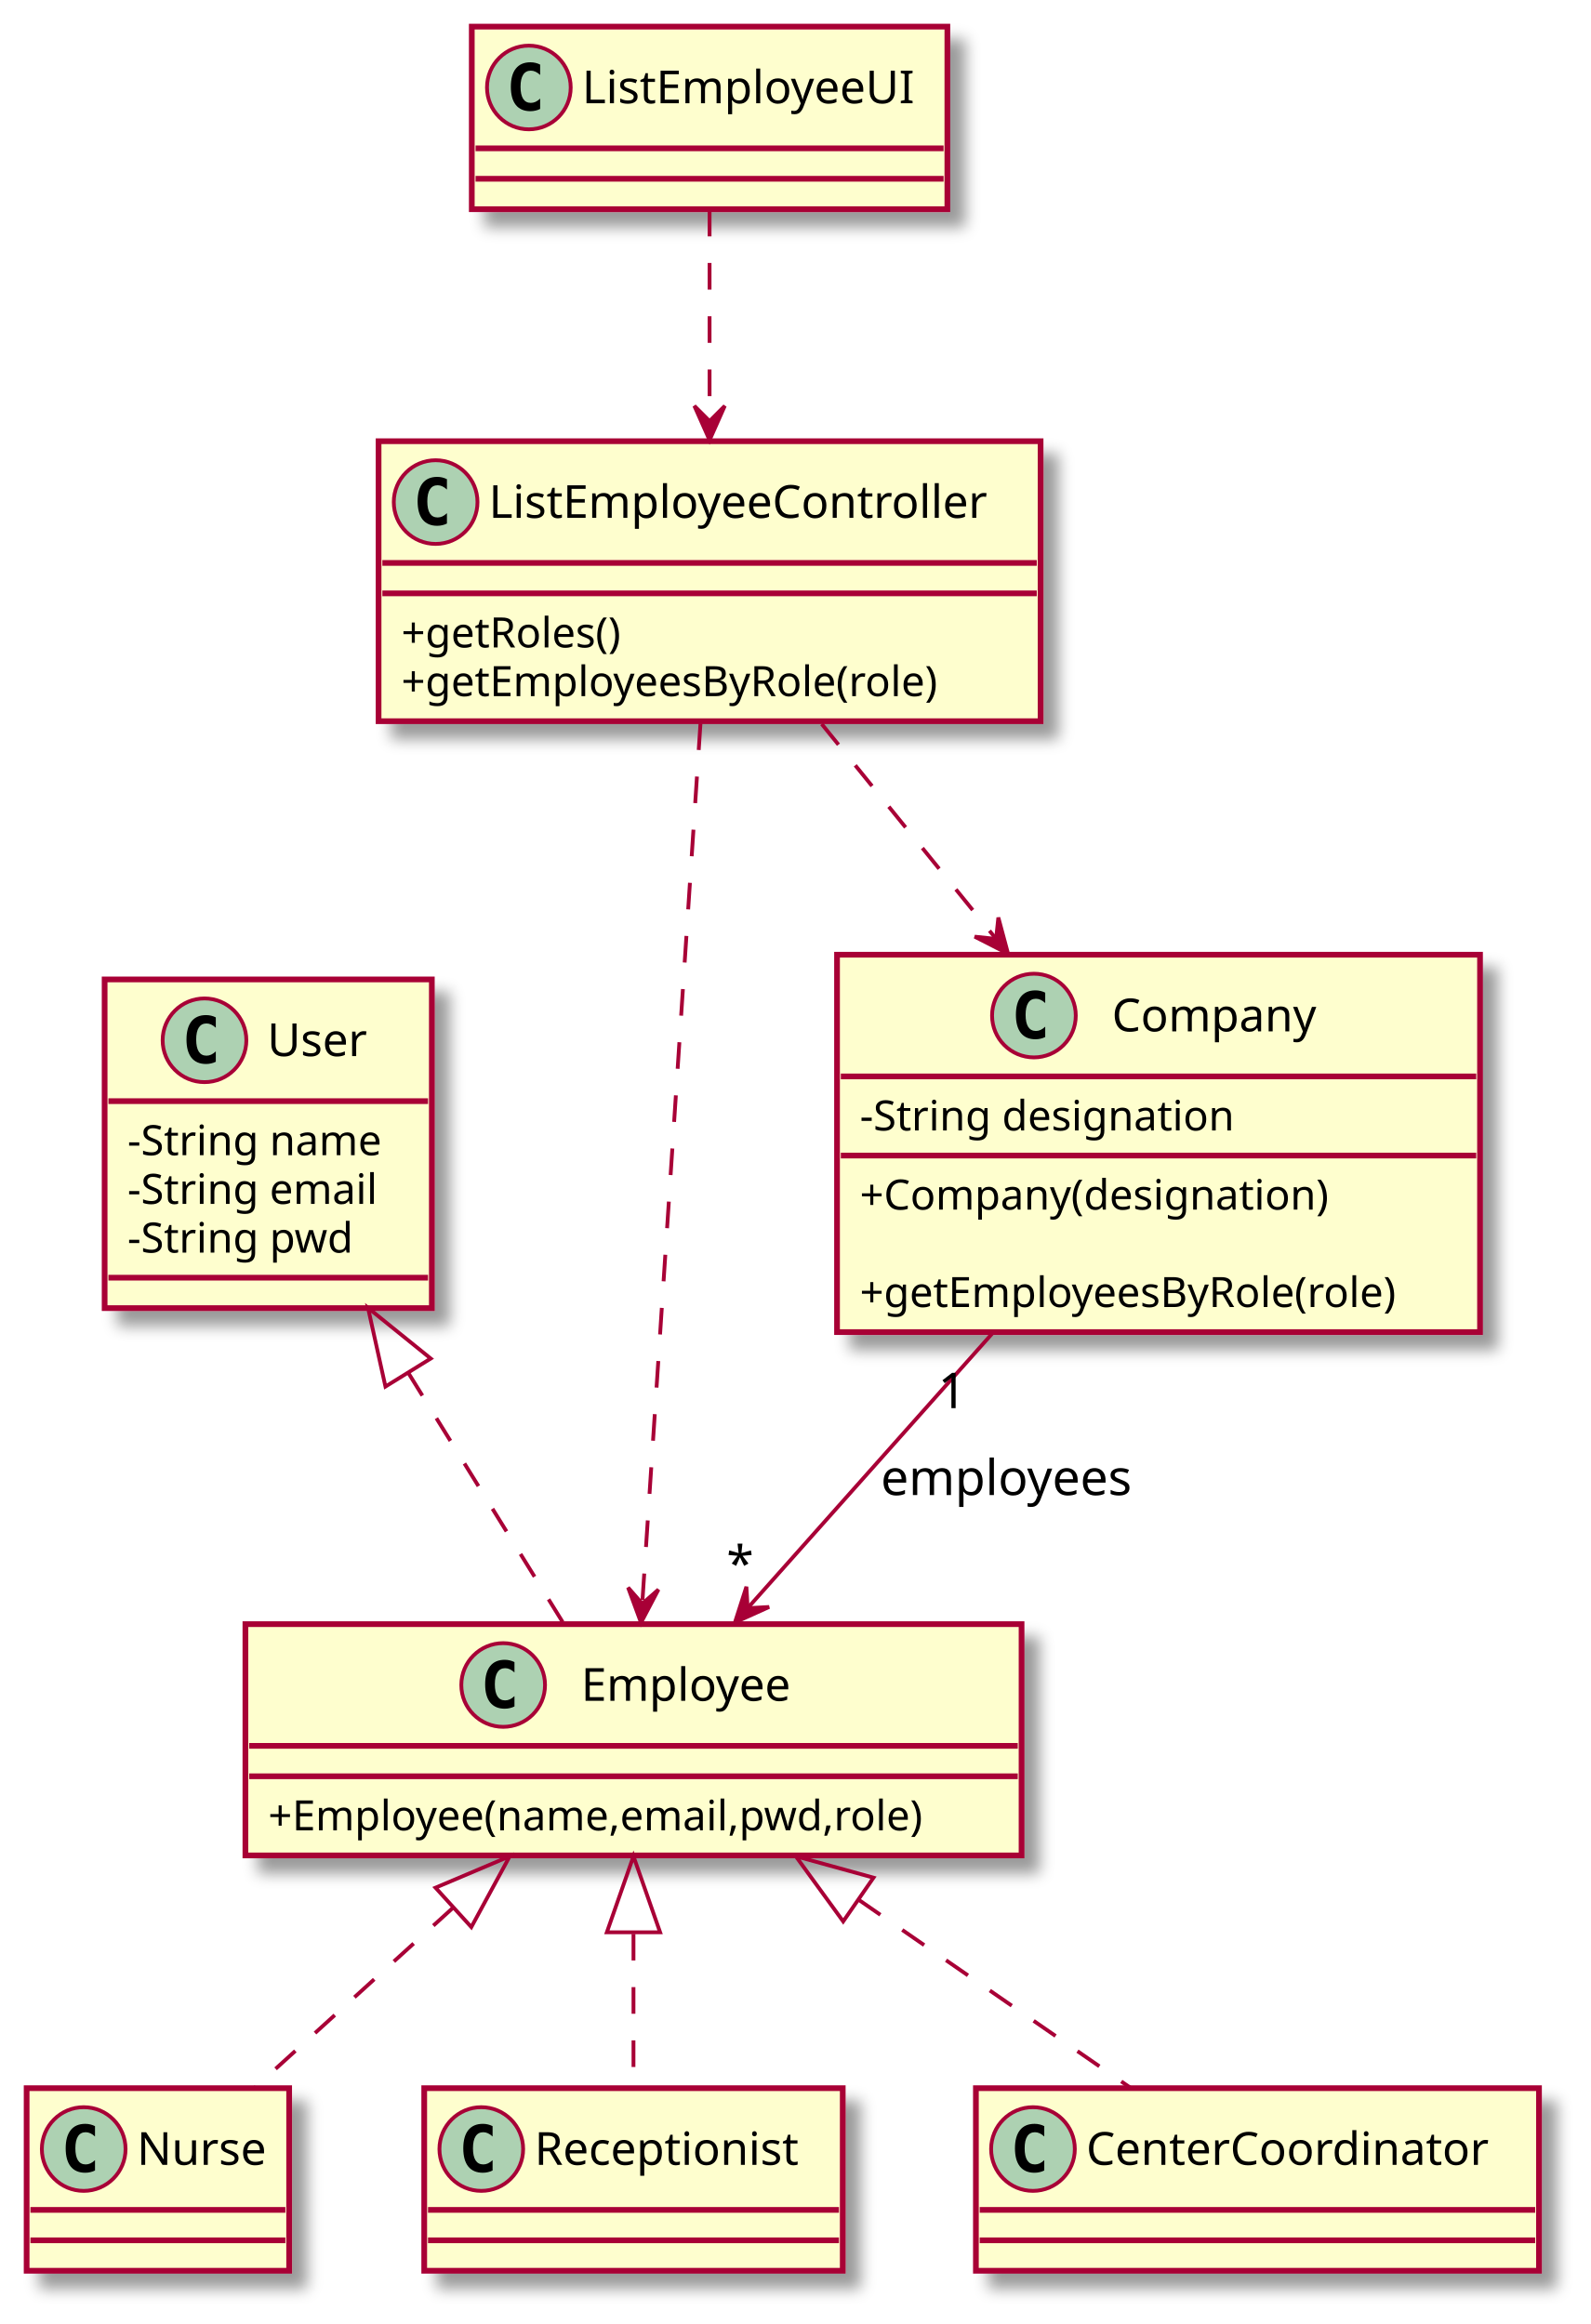
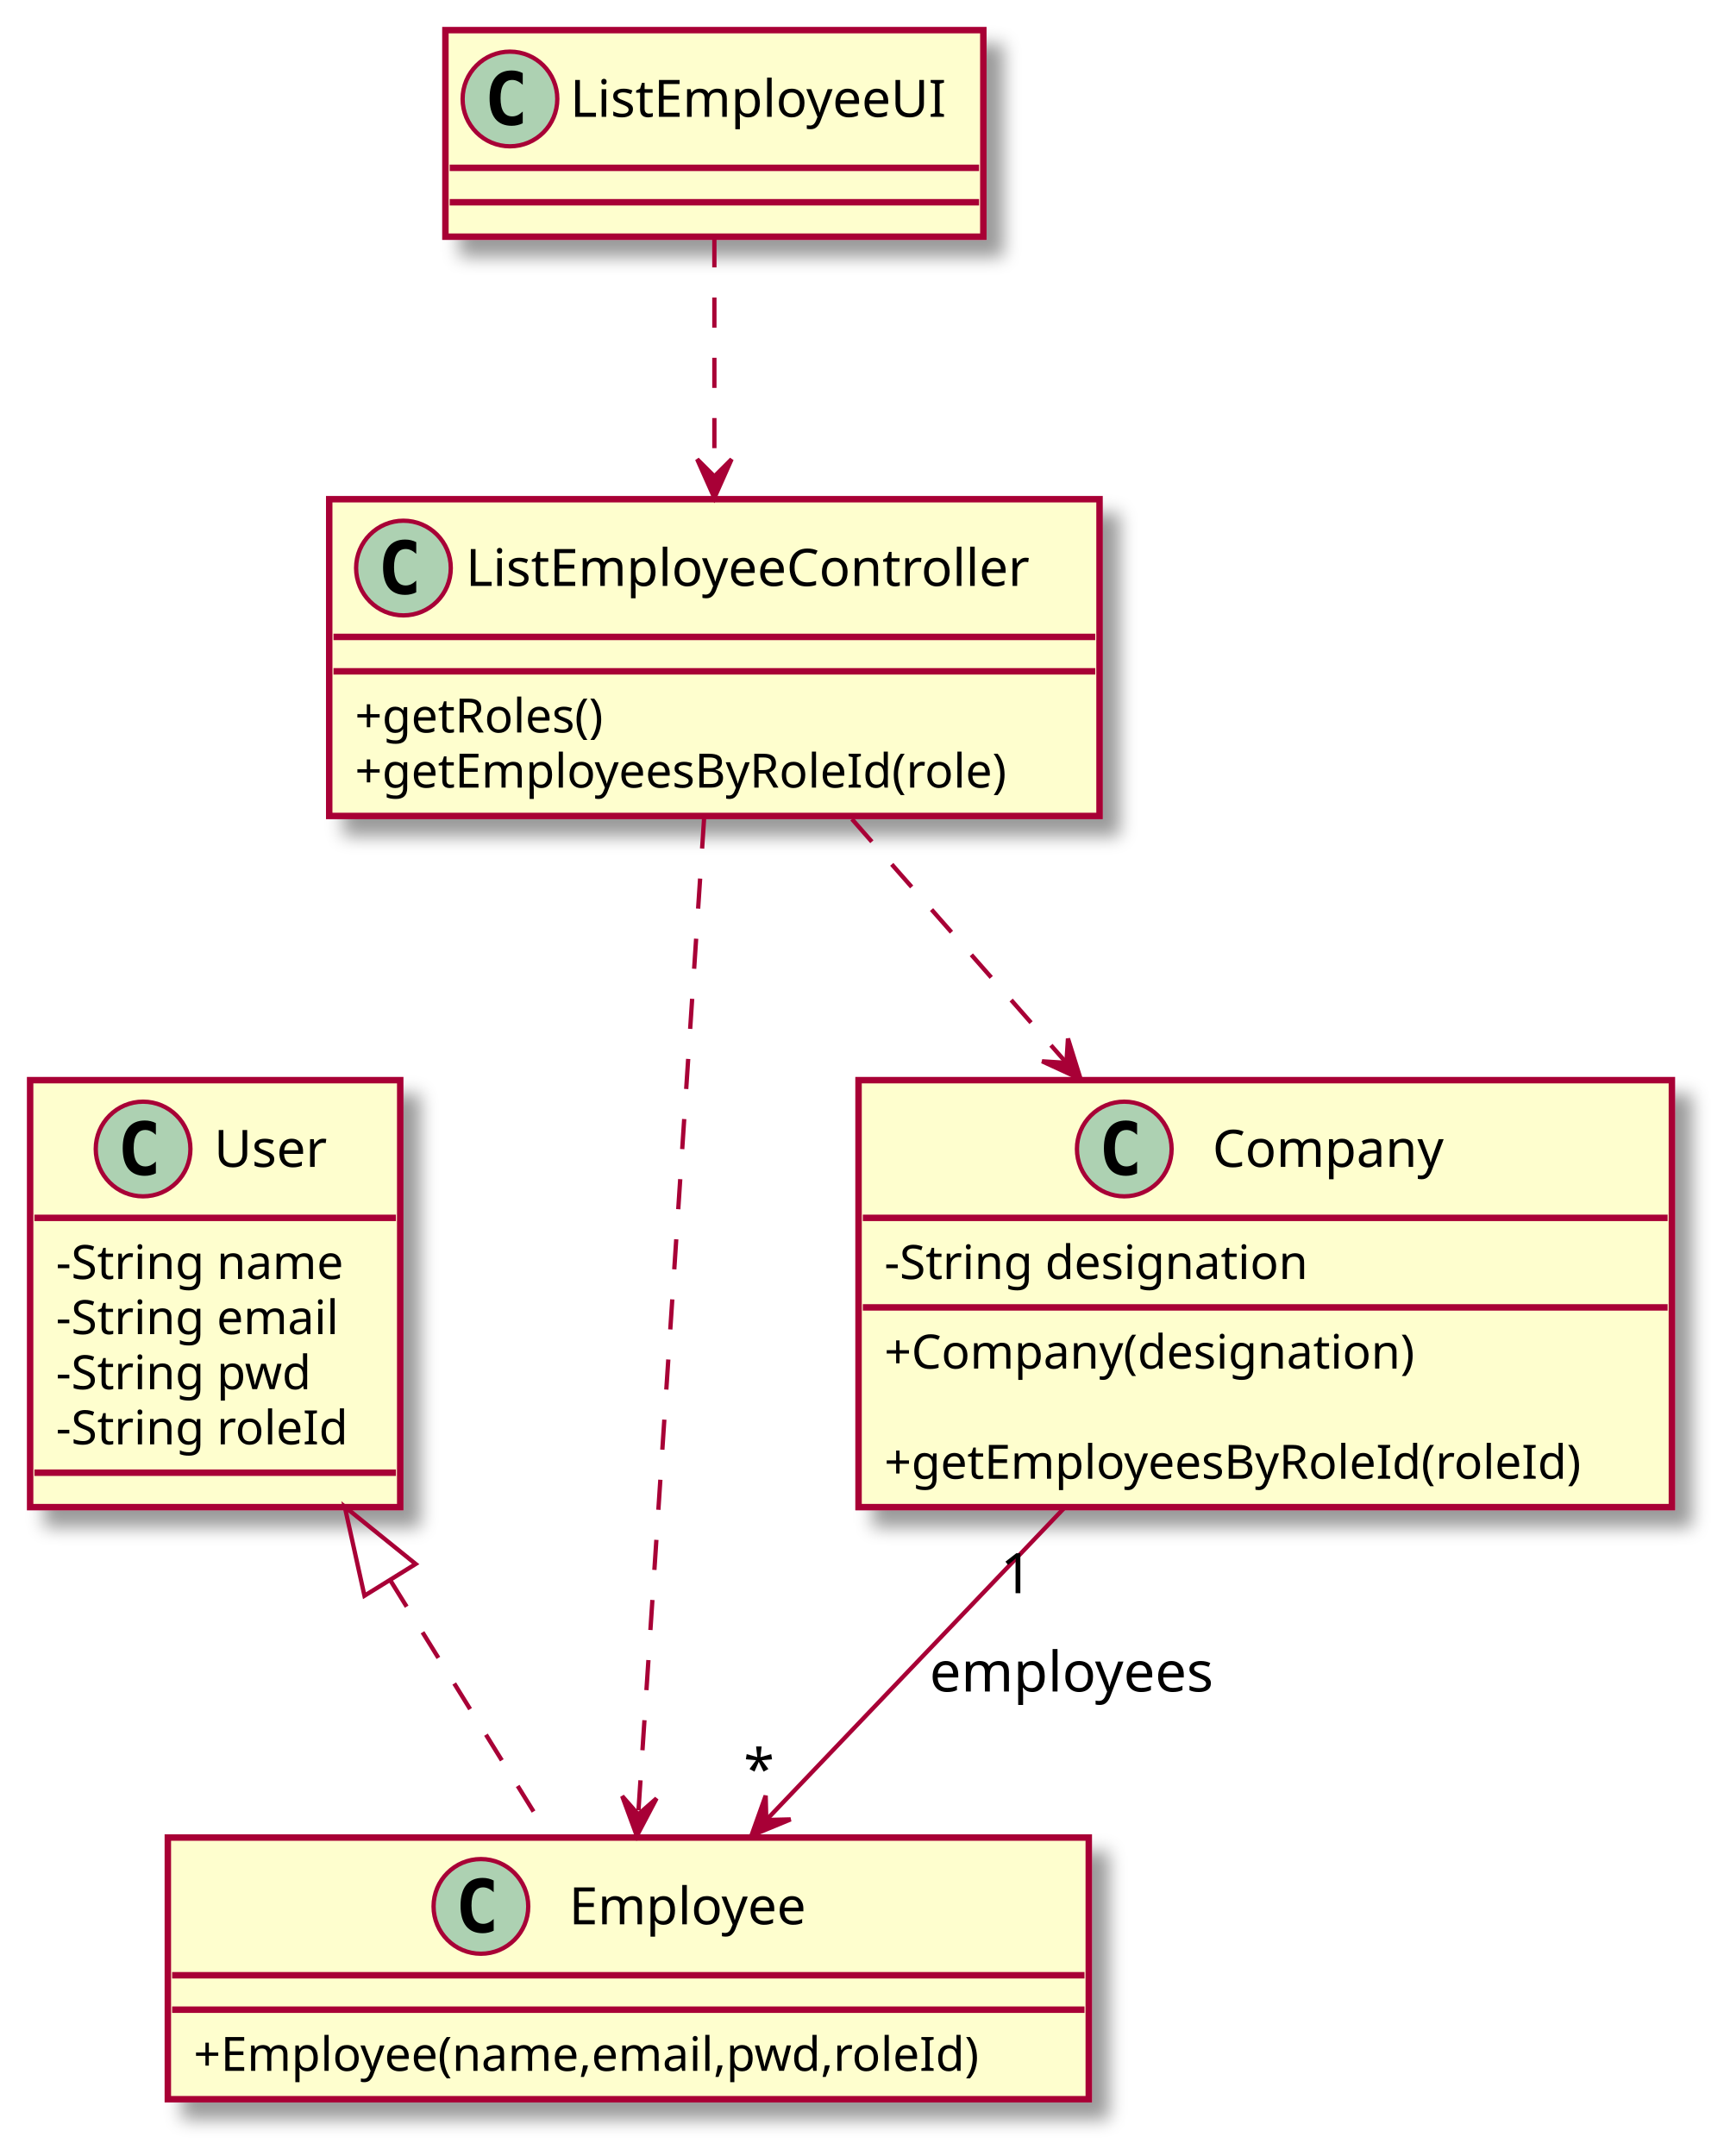
- <svg xmlns="http://www.w3.org/2000/svg" contentScriptType="application/ecmascript" contentStyleType="text/css" height="611px" preserveAspectRatio="none" style="width:418px;height:611px;background:#FFFFFF;" version="1.1" viewBox="0 0 418 611" width="418px" zoomAndPan="magnify">
+ <svg xmlns="http://www.w3.org/2000/svg" contentScriptType="application/ecmascript" contentStyleType="text/css" height="501px" preserveAspectRatio="none" style="width:402px;height:501px;background:#FFFFFF;" version="1.1" viewBox="0 0 402 501" width="402px" zoomAndPan="magnify">
  <defs>
-     <filter height="300%" id="f14y2ypg3c1wok" width="300%" x="-1" y="-1">
+     <filter height="300%" id="f1ot332yrqcaj4" width="300%" x="-1" y="-1">
      <feGaussianBlur result="blurOut" stdDeviation="2.0" />
      <feColorMatrix in="blurOut" result="blurOut2" type="matrix" values="0 0 0 0 0 0 0 0 0 0 0 0 0 0 0 0 0 0 .4 0" />
      <feOffset dx="4.0" dy="4.0" in="blurOut2" result="blurOut3" />
      <feBlend in="SourceGraphic" in2="blurOut3" mode="normal" />
    </filter>
  </defs>
  <g>
-     <rect codeLine="3" fill="#FEFECE" filter="url(#f14y2ypg3c1wok)" height="86.414" id="User" style="stroke:#A80036;stroke-width:1.5;" width="86" x="27.5" y="257.5" />
-     <ellipse cx="53.75" cy="273.5" fill="#ADD1B2" rx="11" ry="11" style="stroke:#A80036;stroke-width:1.0;" />
-     <path d="M56.719,279.141 Q56.141,279.438 55.5,279.578 Q54.859,279.734 54.156,279.734 Q51.656,279.734 50.328,278.094 Q49.016,276.438 49.016,273.312 Q49.016,270.188 50.328,268.531 Q51.656,266.875 54.156,266.875 Q54.859,266.875 55.5,267.031 Q56.156,267.188 56.719,267.484 L56.719,270.203 Q56.094,269.625 55.5,269.359 Q54.906,269.078 54.281,269.078 Q52.938,269.078 52.25,270.156 Q51.562,271.219 51.562,273.312 Q51.562,275.406 52.25,276.484 Q52.938,277.547 54.281,277.547 Q54.906,277.547 55.5,277.281 Q56.094,277 56.719,276.422 L56.719,279.141 Z " fill="#000000" />
-     <text fill="#000000" font-family="sans-serif" font-size="12" lengthAdjust="spacing" textLength="29" x="70.25" y="277.654">User</text>
-     <line style="stroke:#A80036;stroke-width:1.5;" x1="28.5" x2="112.5" y1="289.5" y2="289.5" />
-     <text fill="#000000" font-family="sans-serif" font-size="11" lengthAdjust="spacing" textLength="74" x="33.5" y="303.71">-String name</text>
-     <text fill="#000000" font-family="sans-serif" font-size="11" lengthAdjust="spacing" textLength="73" x="33.5" y="316.515">-String email</text>
-     <text fill="#000000" font-family="sans-serif" font-size="11" lengthAdjust="spacing" textLength="65" x="33.5" y="329.32">-String pwd</text>
-     <line style="stroke:#A80036;stroke-width:1.5;" x1="28.5" x2="112.5" y1="335.914" y2="335.914" />
-     <rect codeLine="9" fill="#FEFECE" filter="url(#f14y2ypg3c1wok)" height="60.805" id="Employee" style="stroke:#A80036;stroke-width:1.5;" width="204" x="64.5" y="427" />
-     <ellipse cx="132.25" cy="443" fill="#ADD1B2" rx="11" ry="11" style="stroke:#A80036;stroke-width:1.0;" />
-     <path d="M135.219,448.641 Q134.641,448.938 134,449.078 Q133.359,449.234 132.656,449.234 Q130.156,449.234 128.828,447.594 Q127.516,445.938 127.516,442.812 Q127.516,439.688 128.828,438.031 Q130.156,436.375 132.656,436.375 Q133.359,436.375 134,436.531 Q134.656,436.688 135.219,436.984 L135.219,439.703 Q134.594,439.125 134,438.859 Q133.406,438.578 132.781,438.578 Q131.438,438.578 130.75,439.656 Q130.062,440.719 130.062,442.812 Q130.062,444.906 130.75,445.984 Q131.438,447.047 132.781,447.047 Q133.406,447.047 134,446.781 Q134.594,446.5 135.219,445.922 L135.219,448.641 Z " fill="#000000" />
-     <text fill="#000000" font-family="sans-serif" font-size="12" lengthAdjust="spacing" textLength="60" x="152.75" y="447.154">Employee</text>
-     <line style="stroke:#A80036;stroke-width:1.5;" x1="65.5" x2="267.5" y1="459" y2="459" />
-     <line style="stroke:#A80036;stroke-width:1.5;" x1="65.5" x2="267.5" y1="467" y2="467" />
-     <text fill="#000000" font-family="sans-serif" font-size="11" lengthAdjust="spacing" textLength="192" x="70.5" y="481.21">+Employee(name,email,pwd,role)</text>
-     <rect codeLine="13" fill="#FEFECE" filter="url(#f14y2ypg3c1wok)" height="99.219" id="Company" style="stroke:#A80036;stroke-width:1.5;" width="169" x="220" y="251" />
-     <ellipse cx="271.75" cy="267" fill="#ADD1B2" rx="11" ry="11" style="stroke:#A80036;stroke-width:1.0;" />
-     <path d="M274.719,272.641 Q274.141,272.938 273.5,273.078 Q272.859,273.234 272.156,273.234 Q269.656,273.234 268.328,271.594 Q267.016,269.938 267.016,266.812 Q267.016,263.688 268.328,262.031 Q269.656,260.375 272.156,260.375 Q272.859,260.375 273.5,260.531 Q274.156,260.688 274.719,260.984 L274.719,263.703 Q274.094,263.125 273.5,262.859 Q272.906,262.578 272.281,262.578 Q270.938,262.578 270.25,263.656 Q269.562,264.719 269.562,266.812 Q269.562,268.906 270.25,269.984 Q270.938,271.047 272.281,271.047 Q272.906,271.047 273.5,270.781 Q274.094,270.5 274.719,269.922 L274.719,272.641 Z " fill="#000000" />
-     <text fill="#000000" font-family="sans-serif" font-size="12" lengthAdjust="spacing" textLength="57" x="292.25" y="271.154">Company</text>
-     <line style="stroke:#A80036;stroke-width:1.5;" x1="221" x2="388" y1="283" y2="283" />
-     <text fill="#000000" font-family="sans-serif" font-size="11" lengthAdjust="spacing" textLength="108" x="226" y="297.21">-String designation</text>
-     <line style="stroke:#A80036;stroke-width:1.5;" x1="221" x2="388" y1="303.805" y2="303.805" />
-     <text fill="#000000" font-family="sans-serif" font-size="11" lengthAdjust="spacing" textLength="136" x="226" y="318.015">+Company(designation)</text>
-     <text fill="#000000" font-family="sans-serif" font-size="11" lengthAdjust="spacing" textLength="0" x="230" y="330.82" />
-     <text fill="#000000" font-family="sans-serif" font-size="11" lengthAdjust="spacing" textLength="157" x="226" y="343.625">+getEmployeesByRole(role)</text>
-     <rect codeLine="20" fill="#FEFECE" filter="url(#f14y2ypg3c1wok)" height="73.609" id="ListEmployeeController" style="stroke:#A80036;stroke-width:1.5;" width="174" x="99.5" y="116" />
-     <ellipse cx="114.5" cy="132" fill="#ADD1B2" rx="11" ry="11" style="stroke:#A80036;stroke-width:1.0;" />
-     <path d="M117.469,137.641 Q116.891,137.938 116.25,138.078 Q115.609,138.234 114.906,138.234 Q112.406,138.234 111.078,136.594 Q109.766,134.938 109.766,131.812 Q109.766,128.688 111.078,127.031 Q112.406,125.375 114.906,125.375 Q115.609,125.375 116.25,125.531 Q116.906,125.688 117.469,125.984 L117.469,128.703 Q116.844,128.125 116.25,127.859 Q115.656,127.578 115.031,127.578 Q113.688,127.578 113,128.656 Q112.312,129.719 112.312,131.812 Q112.312,133.906 113,134.984 Q113.688,136.047 115.031,136.047 Q115.656,136.047 116.25,135.781 Q116.844,135.5 117.469,134.922 L117.469,137.641 Z " fill="#000000" />
-     <text fill="#000000" font-family="sans-serif" font-size="12" lengthAdjust="spacing" textLength="142" x="128.5" y="136.154">ListEmployeeController</text>
-     <line style="stroke:#A80036;stroke-width:1.5;" x1="100.5" x2="272.5" y1="148" y2="148" />
-     <line style="stroke:#A80036;stroke-width:1.5;" x1="100.5" x2="272.5" y1="156" y2="156" />
-     <text fill="#000000" font-family="sans-serif" font-size="11" lengthAdjust="spacing" textLength="66" x="105.5" y="170.21">+getRoles()</text>
-     <text fill="#000000" font-family="sans-serif" font-size="11" lengthAdjust="spacing" textLength="157" x="105.5" y="183.015">+getEmployeesByRole(role)</text>
-     <rect codeLine="25" fill="#FEFECE" filter="url(#f14y2ypg3c1wok)" height="48" id="ListEmployeeUI" style="stroke:#A80036;stroke-width:1.5;" width="125" x="124" y="7" />
-     <ellipse cx="139" cy="23" fill="#ADD1B2" rx="11" ry="11" style="stroke:#A80036;stroke-width:1.0;" />
-     <path d="M141.969,28.641 Q141.391,28.938 140.75,29.078 Q140.109,29.234 139.406,29.234 Q136.906,29.234 135.578,27.594 Q134.266,25.938 134.266,22.812 Q134.266,19.688 135.578,18.031 Q136.906,16.375 139.406,16.375 Q140.109,16.375 140.75,16.531 Q141.406,16.688 141.969,16.984 L141.969,19.703 Q141.344,19.125 140.75,18.859 Q140.156,18.578 139.531,18.578 Q138.188,18.578 137.5,19.656 Q136.812,20.719 136.812,22.812 Q136.812,24.906 137.5,25.984 Q138.188,27.047 139.531,27.047 Q140.156,27.047 140.75,26.781 Q141.344,26.5 141.969,25.922 L141.969,28.641 Z " fill="#000000" />
-     <text fill="#000000" font-family="sans-serif" font-size="12" lengthAdjust="spacing" textLength="93" x="153" y="27.154">ListEmployeeUI</text>
-     <line style="stroke:#A80036;stroke-width:1.5;" x1="125" x2="248" y1="39" y2="39" />
-     <line style="stroke:#A80036;stroke-width:1.5;" x1="125" x2="248" y1="47" y2="47" />
-     <rect codeLine="27" fill="#FEFECE" filter="url(#f14y2ypg3c1wok)" height="48" id="Nurse" style="stroke:#A80036;stroke-width:1.5;" width="69" x="7" y="549" />
-     <ellipse cx="22" cy="565" fill="#ADD1B2" rx="11" ry="11" style="stroke:#A80036;stroke-width:1.0;" />
-     <path d="M24.969,570.641 Q24.391,570.938 23.75,571.078 Q23.109,571.234 22.406,571.234 Q19.906,571.234 18.578,569.594 Q17.266,567.938 17.266,564.812 Q17.266,561.688 18.578,560.031 Q19.906,558.375 22.406,558.375 Q23.109,558.375 23.75,558.531 Q24.406,558.688 24.969,558.984 L24.969,561.703 Q24.344,561.125 23.75,560.859 Q23.156,560.578 22.531,560.578 Q21.188,560.578 20.5,561.656 Q19.812,562.719 19.812,564.812 Q19.812,566.906 20.5,567.984 Q21.188,569.047 22.531,569.047 Q23.156,569.047 23.75,568.781 Q24.344,568.5 24.969,567.922 L24.969,570.641 Z " fill="#000000" />
-     <text fill="#000000" font-family="sans-serif" font-size="12" lengthAdjust="spacing" textLength="37" x="36" y="569.154">Nurse</text>
-     <line style="stroke:#A80036;stroke-width:1.5;" x1="8" x2="75" y1="581" y2="581" />
-     <line style="stroke:#A80036;stroke-width:1.5;" x1="8" x2="75" y1="589" y2="589" />
-     <rect codeLine="29" fill="#FEFECE" filter="url(#f14y2ypg3c1wok)" height="48" id="Receptionist" style="stroke:#A80036;stroke-width:1.5;" width="110" x="111.5" y="549" />
-     <ellipse cx="126.5" cy="565" fill="#ADD1B2" rx="11" ry="11" style="stroke:#A80036;stroke-width:1.0;" />
-     <path d="M129.469,570.641 Q128.891,570.938 128.25,571.078 Q127.609,571.234 126.906,571.234 Q124.406,571.234 123.078,569.594 Q121.766,567.938 121.766,564.812 Q121.766,561.688 123.078,560.031 Q124.406,558.375 126.906,558.375 Q127.609,558.375 128.25,558.531 Q128.906,558.688 129.469,558.984 L129.469,561.703 Q128.844,561.125 128.25,560.859 Q127.656,560.578 127.031,560.578 Q125.688,560.578 125,561.656 Q124.312,562.719 124.312,564.812 Q124.312,566.906 125,567.984 Q125.688,569.047 127.031,569.047 Q127.656,569.047 128.25,568.781 Q128.844,568.5 129.469,567.922 L129.469,570.641 Z " fill="#000000" />
-     <text fill="#000000" font-family="sans-serif" font-size="12" lengthAdjust="spacing" textLength="78" x="140.5" y="569.154">Receptionist</text>
-     <line style="stroke:#A80036;stroke-width:1.5;" x1="112.5" x2="220.5" y1="581" y2="581" />
-     <line style="stroke:#A80036;stroke-width:1.5;" x1="112.5" x2="220.5" y1="589" y2="589" />
-     <rect codeLine="31" fill="#FEFECE" filter="url(#f14y2ypg3c1wok)" height="48" id="CenterCoordinator" style="stroke:#A80036;stroke-width:1.5;" width="148" x="256.5" y="549" />
-     <ellipse cx="271.5" cy="565" fill="#ADD1B2" rx="11" ry="11" style="stroke:#A80036;stroke-width:1.0;" />
-     <path d="M274.469,570.641 Q273.891,570.938 273.25,571.078 Q272.609,571.234 271.906,571.234 Q269.406,571.234 268.078,569.594 Q266.766,567.938 266.766,564.812 Q266.766,561.688 268.078,560.031 Q269.406,558.375 271.906,558.375 Q272.609,558.375 273.25,558.531 Q273.906,558.688 274.469,558.984 L274.469,561.703 Q273.844,561.125 273.25,560.859 Q272.656,560.578 272.031,560.578 Q270.688,560.578 270,561.656 Q269.312,562.719 269.312,564.812 Q269.312,566.906 270,567.984 Q270.688,569.047 272.031,569.047 Q272.656,569.047 273.25,568.781 Q273.844,568.5 274.469,567.922 L274.469,570.641 Z " fill="#000000" />
-     <text fill="#000000" font-family="sans-serif" font-size="12" lengthAdjust="spacing" textLength="116" x="285.5" y="569.154">CenterCoordinator</text>
-     <line style="stroke:#A80036;stroke-width:1.5;" x1="257.5" x2="403.5" y1="581" y2="581" />
-     <line style="stroke:#A80036;stroke-width:1.5;" x1="257.5" x2="403.5" y1="589" y2="589" />
-     <path codeLine="33" d="M186.5,55.14 C186.5,70.83 186.5,92 186.5,110.55 " fill="none" id="ListEmployeeUI-to-ListEmployeeController" style="stroke:#A80036;stroke-width:1.0;stroke-dasharray:7.0,7.0;" />
-     <polygon fill="#A80036" points="186.5,115.71,190.5,106.71,186.5,110.71,182.5,106.71,186.5,115.71" style="stroke:#A80036;stroke-width:1.0;" />
-     <path codeLine="34" d="M184.11,190.19 C180.23,248.8 172.63,363.73 168.81,421.54 " fill="none" id="ListEmployeeController-to-Employee" style="stroke:#A80036;stroke-width:1.0;stroke-dasharray:7.0,7.0;" />
-     <polygon fill="#A80036" points="168.48,426.62,173.063,417.902,168.809,421.631,165.081,417.376,168.48,426.62" style="stroke:#A80036;stroke-width:1.0;" />
-     <path codeLine="35" d="M215.97,190.34 C229.74,207.32 246.41,227.87 261.55,246.53 " fill="none" id="ListEmployeeController-to-Company" style="stroke:#A80036;stroke-width:1.0;stroke-dasharray:7.0,7.0;" />
-     <polygon fill="#A80036" points="264.95,250.74,262.4,241.227,261.806,246.852,256.18,246.258,264.95,250.74" style="stroke:#A80036;stroke-width:1.0;" />
-     <path codeLine="36" d="M261.21,350.12 C240.23,373.69 215.54,401.42 196.63,422.65 " fill="none" id="Company-to-Employee" style="stroke:#A80036;stroke-width:1.0;" />
-     <polygon fill="#A80036" points="193.17,426.54,202.148,422.49,196.5,422.81,196.18,417.162,193.17,426.54" style="stroke:#A80036;stroke-width:1.0;" />
-     <text fill="#000000" font-family="sans-serif" font-size="13" lengthAdjust="spacing" textLength="70" x="231.5" y="393.067">employees</text>
-     <text fill="#000000" font-family="sans-serif" font-size="13" lengthAdjust="spacing" textLength="8" x="246.56" y="370.213">1</text>
-     <text fill="#000000" font-family="sans-serif" font-size="13" lengthAdjust="spacing" textLength="7" x="190.949" y="415.708">*</text>
-     <path codeLine="38" d="M107.33,360.96 C121.32,383.55 136.65,408.31 148.2,426.96 " fill="none" id="User-backto-Employee" style="stroke:#A80036;stroke-width:1.0;stroke-dasharray:7.0,7.0;" />
-     <polygon fill="none" points="101.31,364.54,96.73,343.85,113.21,357.17,101.31,364.54" style="stroke:#A80036;stroke-width:1.0;" />
-     <path codeLine="40" d="M119.08,501.56 C101.45,517.57 82.11,535.13 67.15,548.71 " fill="none" id="Employee-backto-Nurse" style="stroke:#A80036;stroke-width:1.0;stroke-dasharray:7.0,7.0;" />
-     <polygon fill="none" points="114.47,496.29,133.98,488.02,123.88,506.65,114.47,496.29" style="stroke:#A80036;stroke-width:1.0;" />
-     <path codeLine="41" d="M166.5,508.43 C166.5,522.45 166.5,537.05 166.5,548.71 " fill="none" id="Employee-backto-Receptionist" style="stroke:#A80036;stroke-width:1.0;stroke-dasharray:7.0,7.0;" />
-     <polygon fill="none" points="159.5,508.02,166.5,488.02,173.5,508.02,159.5,508.02" style="stroke:#A80036;stroke-width:1.0;" />
-     <path codeLine="42" d="M225.63,499.43 C249.68,516.07 276.57,534.68 297.11,548.89 " fill="none" id="Employee-backto-CenterCoordinator" style="stroke:#A80036;stroke-width:1.0;stroke-dasharray:7.0,7.0;" />
-     <polygon fill="none" points="221.62,505.16,209.16,488.02,229.59,493.65,221.62,505.16" style="stroke:#A80036;stroke-width:1.0;" />
+     <rect codeLine="3" fill="#FEFECE" filter="url(#f1ot332yrqcaj4)" height="99.219" id="User" style="stroke:#A80036;stroke-width:1.5;" width="86" x="7" y="251" />
+     <ellipse cx="33.25" cy="267" fill="#ADD1B2" rx="11" ry="11" style="stroke:#A80036;stroke-width:1.0;" />
+     <path d="M36.219,272.641 Q35.641,272.938 35,273.078 Q34.359,273.234 33.656,273.234 Q31.156,273.234 29.828,271.594 Q28.516,269.938 28.516,266.812 Q28.516,263.688 29.828,262.031 Q31.156,260.375 33.656,260.375 Q34.359,260.375 35,260.531 Q35.656,260.688 36.219,260.984 L36.219,263.703 Q35.594,263.125 35,262.859 Q34.406,262.578 33.781,262.578 Q32.438,262.578 31.75,263.656 Q31.062,264.719 31.062,266.812 Q31.062,268.906 31.75,269.984 Q32.438,271.047 33.781,271.047 Q34.406,271.047 35,270.781 Q35.594,270.5 36.219,269.922 L36.219,272.641 Z " fill="#000000" />
+     <text fill="#000000" font-family="sans-serif" font-size="12" lengthAdjust="spacing" textLength="29" x="49.75" y="271.154">User</text>
+     <line style="stroke:#A80036;stroke-width:1.5;" x1="8" x2="92" y1="283" y2="283" />
+     <text fill="#000000" font-family="sans-serif" font-size="11" lengthAdjust="spacing" textLength="74" x="13" y="297.21">-String name</text>
+     <text fill="#000000" font-family="sans-serif" font-size="11" lengthAdjust="spacing" textLength="73" x="13" y="310.015">-String email</text>
+     <text fill="#000000" font-family="sans-serif" font-size="11" lengthAdjust="spacing" textLength="65" x="13" y="322.82">-String pwd</text>
+     <text fill="#000000" font-family="sans-serif" font-size="11" lengthAdjust="spacing" textLength="74" x="13" y="335.625">-String roleId</text>
+     <line style="stroke:#A80036;stroke-width:1.5;" x1="8" x2="92" y1="342.219" y2="342.219" />
+     <rect codeLine="10" fill="#FEFECE" filter="url(#f1ot332yrqcaj4)" height="60.805" id="Employee" style="stroke:#A80036;stroke-width:1.5;" width="214" x="39" y="427" />
+     <ellipse cx="111.75" cy="443" fill="#ADD1B2" rx="11" ry="11" style="stroke:#A80036;stroke-width:1.0;" />
+     <path d="M114.719,448.641 Q114.141,448.938 113.5,449.078 Q112.859,449.234 112.156,449.234 Q109.656,449.234 108.328,447.594 Q107.016,445.938 107.016,442.812 Q107.016,439.688 108.328,438.031 Q109.656,436.375 112.156,436.375 Q112.859,436.375 113.5,436.531 Q114.156,436.688 114.719,436.984 L114.719,439.703 Q114.094,439.125 113.5,438.859 Q112.906,438.578 112.281,438.578 Q110.938,438.578 110.25,439.656 Q109.562,440.719 109.562,442.812 Q109.562,444.906 110.25,445.984 Q110.938,447.047 112.281,447.047 Q112.906,447.047 113.5,446.781 Q114.094,446.5 114.719,445.922 L114.719,448.641 Z " fill="#000000" />
+     <text fill="#000000" font-family="sans-serif" font-size="12" lengthAdjust="spacing" textLength="60" x="132.25" y="447.154">Employee</text>
+     <line style="stroke:#A80036;stroke-width:1.5;" x1="40" x2="252" y1="459" y2="459" />
+     <line style="stroke:#A80036;stroke-width:1.5;" x1="40" x2="252" y1="467" y2="467" />
+     <text fill="#000000" font-family="sans-serif" font-size="11" lengthAdjust="spacing" textLength="202" x="45" y="481.21">+Employee(name,email,pwd,roleId)</text>
+     <rect codeLine="14" fill="#FEFECE" filter="url(#f1ot332yrqcaj4)" height="99.219" id="Company" style="stroke:#A80036;stroke-width:1.5;" width="189" x="199.5" y="251" />
+     <ellipse cx="261.25" cy="267" fill="#ADD1B2" rx="11" ry="11" style="stroke:#A80036;stroke-width:1.0;" />
+     <path d="M264.219,272.641 Q263.641,272.938 263,273.078 Q262.359,273.234 261.656,273.234 Q259.156,273.234 257.828,271.594 Q256.516,269.938 256.516,266.812 Q256.516,263.688 257.828,262.031 Q259.156,260.375 261.656,260.375 Q262.359,260.375 263,260.531 Q263.656,260.688 264.219,260.984 L264.219,263.703 Q263.594,263.125 263,262.859 Q262.406,262.578 261.781,262.578 Q260.438,262.578 259.75,263.656 Q259.062,264.719 259.062,266.812 Q259.062,268.906 259.75,269.984 Q260.438,271.047 261.781,271.047 Q262.406,271.047 263,270.781 Q263.594,270.5 264.219,269.922 L264.219,272.641 Z " fill="#000000" />
+     <text fill="#000000" font-family="sans-serif" font-size="12" lengthAdjust="spacing" textLength="57" x="281.75" y="271.154">Company</text>
+     <line style="stroke:#A80036;stroke-width:1.5;" x1="200.5" x2="387.5" y1="283" y2="283" />
+     <text fill="#000000" font-family="sans-serif" font-size="11" lengthAdjust="spacing" textLength="108" x="205.5" y="297.21">-String designation</text>
+     <line style="stroke:#A80036;stroke-width:1.5;" x1="200.5" x2="387.5" y1="303.805" y2="303.805" />
+     <text fill="#000000" font-family="sans-serif" font-size="11" lengthAdjust="spacing" textLength="136" x="205.5" y="318.015">+Company(designation)</text>
+     <text fill="#000000" font-family="sans-serif" font-size="11" lengthAdjust="spacing" textLength="0" x="209.5" y="330.82" />
+     <text fill="#000000" font-family="sans-serif" font-size="11" lengthAdjust="spacing" textLength="177" x="205.5" y="343.625">+getEmployeesByRoleId(roleId)</text>
+     <rect codeLine="21" fill="#FEFECE" filter="url(#f1ot332yrqcaj4)" height="73.609" id="ListEmployeeController" style="stroke:#A80036;stroke-width:1.5;" width="179" x="76.5" y="116" />
+     <ellipse cx="93.75" cy="132" fill="#ADD1B2" rx="11" ry="11" style="stroke:#A80036;stroke-width:1.0;" />
+     <path d="M96.719,137.641 Q96.141,137.938 95.5,138.078 Q94.859,138.234 94.156,138.234 Q91.656,138.234 90.328,136.594 Q89.016,134.938 89.016,131.812 Q89.016,128.688 90.328,127.031 Q91.656,125.375 94.156,125.375 Q94.859,125.375 95.5,125.531 Q96.156,125.688 96.719,125.984 L96.719,128.703 Q96.094,128.125 95.5,127.859 Q94.906,127.578 94.281,127.578 Q92.938,127.578 92.25,128.656 Q91.562,129.719 91.562,131.812 Q91.562,133.906 92.25,134.984 Q92.938,136.047 94.281,136.047 Q94.906,136.047 95.5,135.781 Q96.094,135.5 96.719,134.922 L96.719,137.641 Z " fill="#000000" />
+     <text fill="#000000" font-family="sans-serif" font-size="12" lengthAdjust="spacing" textLength="142" x="108.25" y="136.154">ListEmployeeController</text>
+     <line style="stroke:#A80036;stroke-width:1.5;" x1="77.5" x2="254.5" y1="148" y2="148" />
+     <line style="stroke:#A80036;stroke-width:1.5;" x1="77.5" x2="254.5" y1="156" y2="156" />
+     <text fill="#000000" font-family="sans-serif" font-size="11" lengthAdjust="spacing" textLength="66" x="82.5" y="170.21">+getRoles()</text>
+     <text fill="#000000" font-family="sans-serif" font-size="11" lengthAdjust="spacing" textLength="167" x="82.5" y="183.015">+getEmployeesByRoleId(role)</text>
+     <rect codeLine="26" fill="#FEFECE" filter="url(#f1ot332yrqcaj4)" height="48" id="ListEmployeeUI" style="stroke:#A80036;stroke-width:1.5;" width="125" x="103.5" y="7" />
+     <ellipse cx="118.5" cy="23" fill="#ADD1B2" rx="11" ry="11" style="stroke:#A80036;stroke-width:1.0;" />
+     <path d="M121.469,28.641 Q120.891,28.938 120.25,29.078 Q119.609,29.234 118.906,29.234 Q116.406,29.234 115.078,27.594 Q113.766,25.938 113.766,22.812 Q113.766,19.688 115.078,18.031 Q116.406,16.375 118.906,16.375 Q119.609,16.375 120.25,16.531 Q120.906,16.688 121.469,16.984 L121.469,19.703 Q120.844,19.125 120.25,18.859 Q119.656,18.578 119.031,18.578 Q117.688,18.578 117,19.656 Q116.312,20.719 116.312,22.812 Q116.312,24.906 117,25.984 Q117.688,27.047 119.031,27.047 Q119.656,27.047 120.25,26.781 Q120.844,26.5 121.469,25.922 L121.469,28.641 Z " fill="#000000" />
+     <text fill="#000000" font-family="sans-serif" font-size="12" lengthAdjust="spacing" textLength="93" x="132.5" y="27.154">ListEmployeeUI</text>
+     <line style="stroke:#A80036;stroke-width:1.5;" x1="104.5" x2="227.5" y1="39" y2="39" />
+     <line style="stroke:#A80036;stroke-width:1.5;" x1="104.5" x2="227.5" y1="47" y2="47" />
+     <path codeLine="28" d="M166,55.14 C166,70.83 166,92 166,110.55 " fill="none" id="ListEmployeeUI-to-ListEmployeeController" style="stroke:#A80036;stroke-width:1.0;stroke-dasharray:7.0,7.0;" />
+     <polygon fill="#A80036" points="166,115.71,170,106.71,166,110.71,162,106.71,166,115.71" style="stroke:#A80036;stroke-width:1.0;" />
+     <path codeLine="29" d="M163.61,190.19 C159.73,248.8 152.13,363.73 148.31,421.54 " fill="none" id="ListEmployeeController-to-Employee" style="stroke:#A80036;stroke-width:1.0;stroke-dasharray:7.0,7.0;" />
+     <polygon fill="#A80036" points="147.98,426.62,152.563,417.902,148.309,421.631,144.581,417.376,147.98,426.62" style="stroke:#A80036;stroke-width:1.0;" />
+     <path codeLine="30" d="M197.97,190.34 C212.91,207.32 230.98,227.87 247.41,246.53 " fill="none" id="ListEmployeeController-to-Company" style="stroke:#A80036;stroke-width:1.0;stroke-dasharray:7.0,7.0;" />
+     <polygon fill="#A80036" points="251.1,250.74,248.166,241.338,247.8,246.983,242.155,246.618,251.1,250.74" style="stroke:#A80036;stroke-width:1.0;" />
+     <path codeLine="31" d="M247.58,350.12 C224.98,373.79 198.38,401.65 178.07,422.92 " fill="none" id="Company-to-Employee" style="stroke:#A80036;stroke-width:1.0;" />
+     <polygon fill="#A80036" points="174.61,426.54,183.714,422.782,178.059,422.92,177.921,417.264,174.61,426.54" style="stroke:#A80036;stroke-width:1.0;" />
+     <text fill="#000000" font-family="sans-serif" font-size="13" lengthAdjust="spacing" textLength="70" x="216" y="393.067">employees</text>
+     <text fill="#000000" font-family="sans-serif" font-size="13" lengthAdjust="spacing" textLength="8" x="232.49" y="370.213">1</text>
+     <text fill="#000000" font-family="sans-serif" font-size="13" lengthAdjust="spacing" textLength="7" x="172.789" y="415.708">*</text>
+     <path codeLine="33" d="M90.81,367.4 C103.57,387.99 117.02,409.71 127.44,426.54 " fill="none" id="User-backto-Employee" style="stroke:#A80036;stroke-width:1.0;stroke-dasharray:7.0,7.0;" />
+     <polygon fill="none" points="84.69,370.81,80.11,350.12,96.59,363.43,84.69,370.81" style="stroke:#A80036;stroke-width:1.0;" />
  </g>
</svg>
